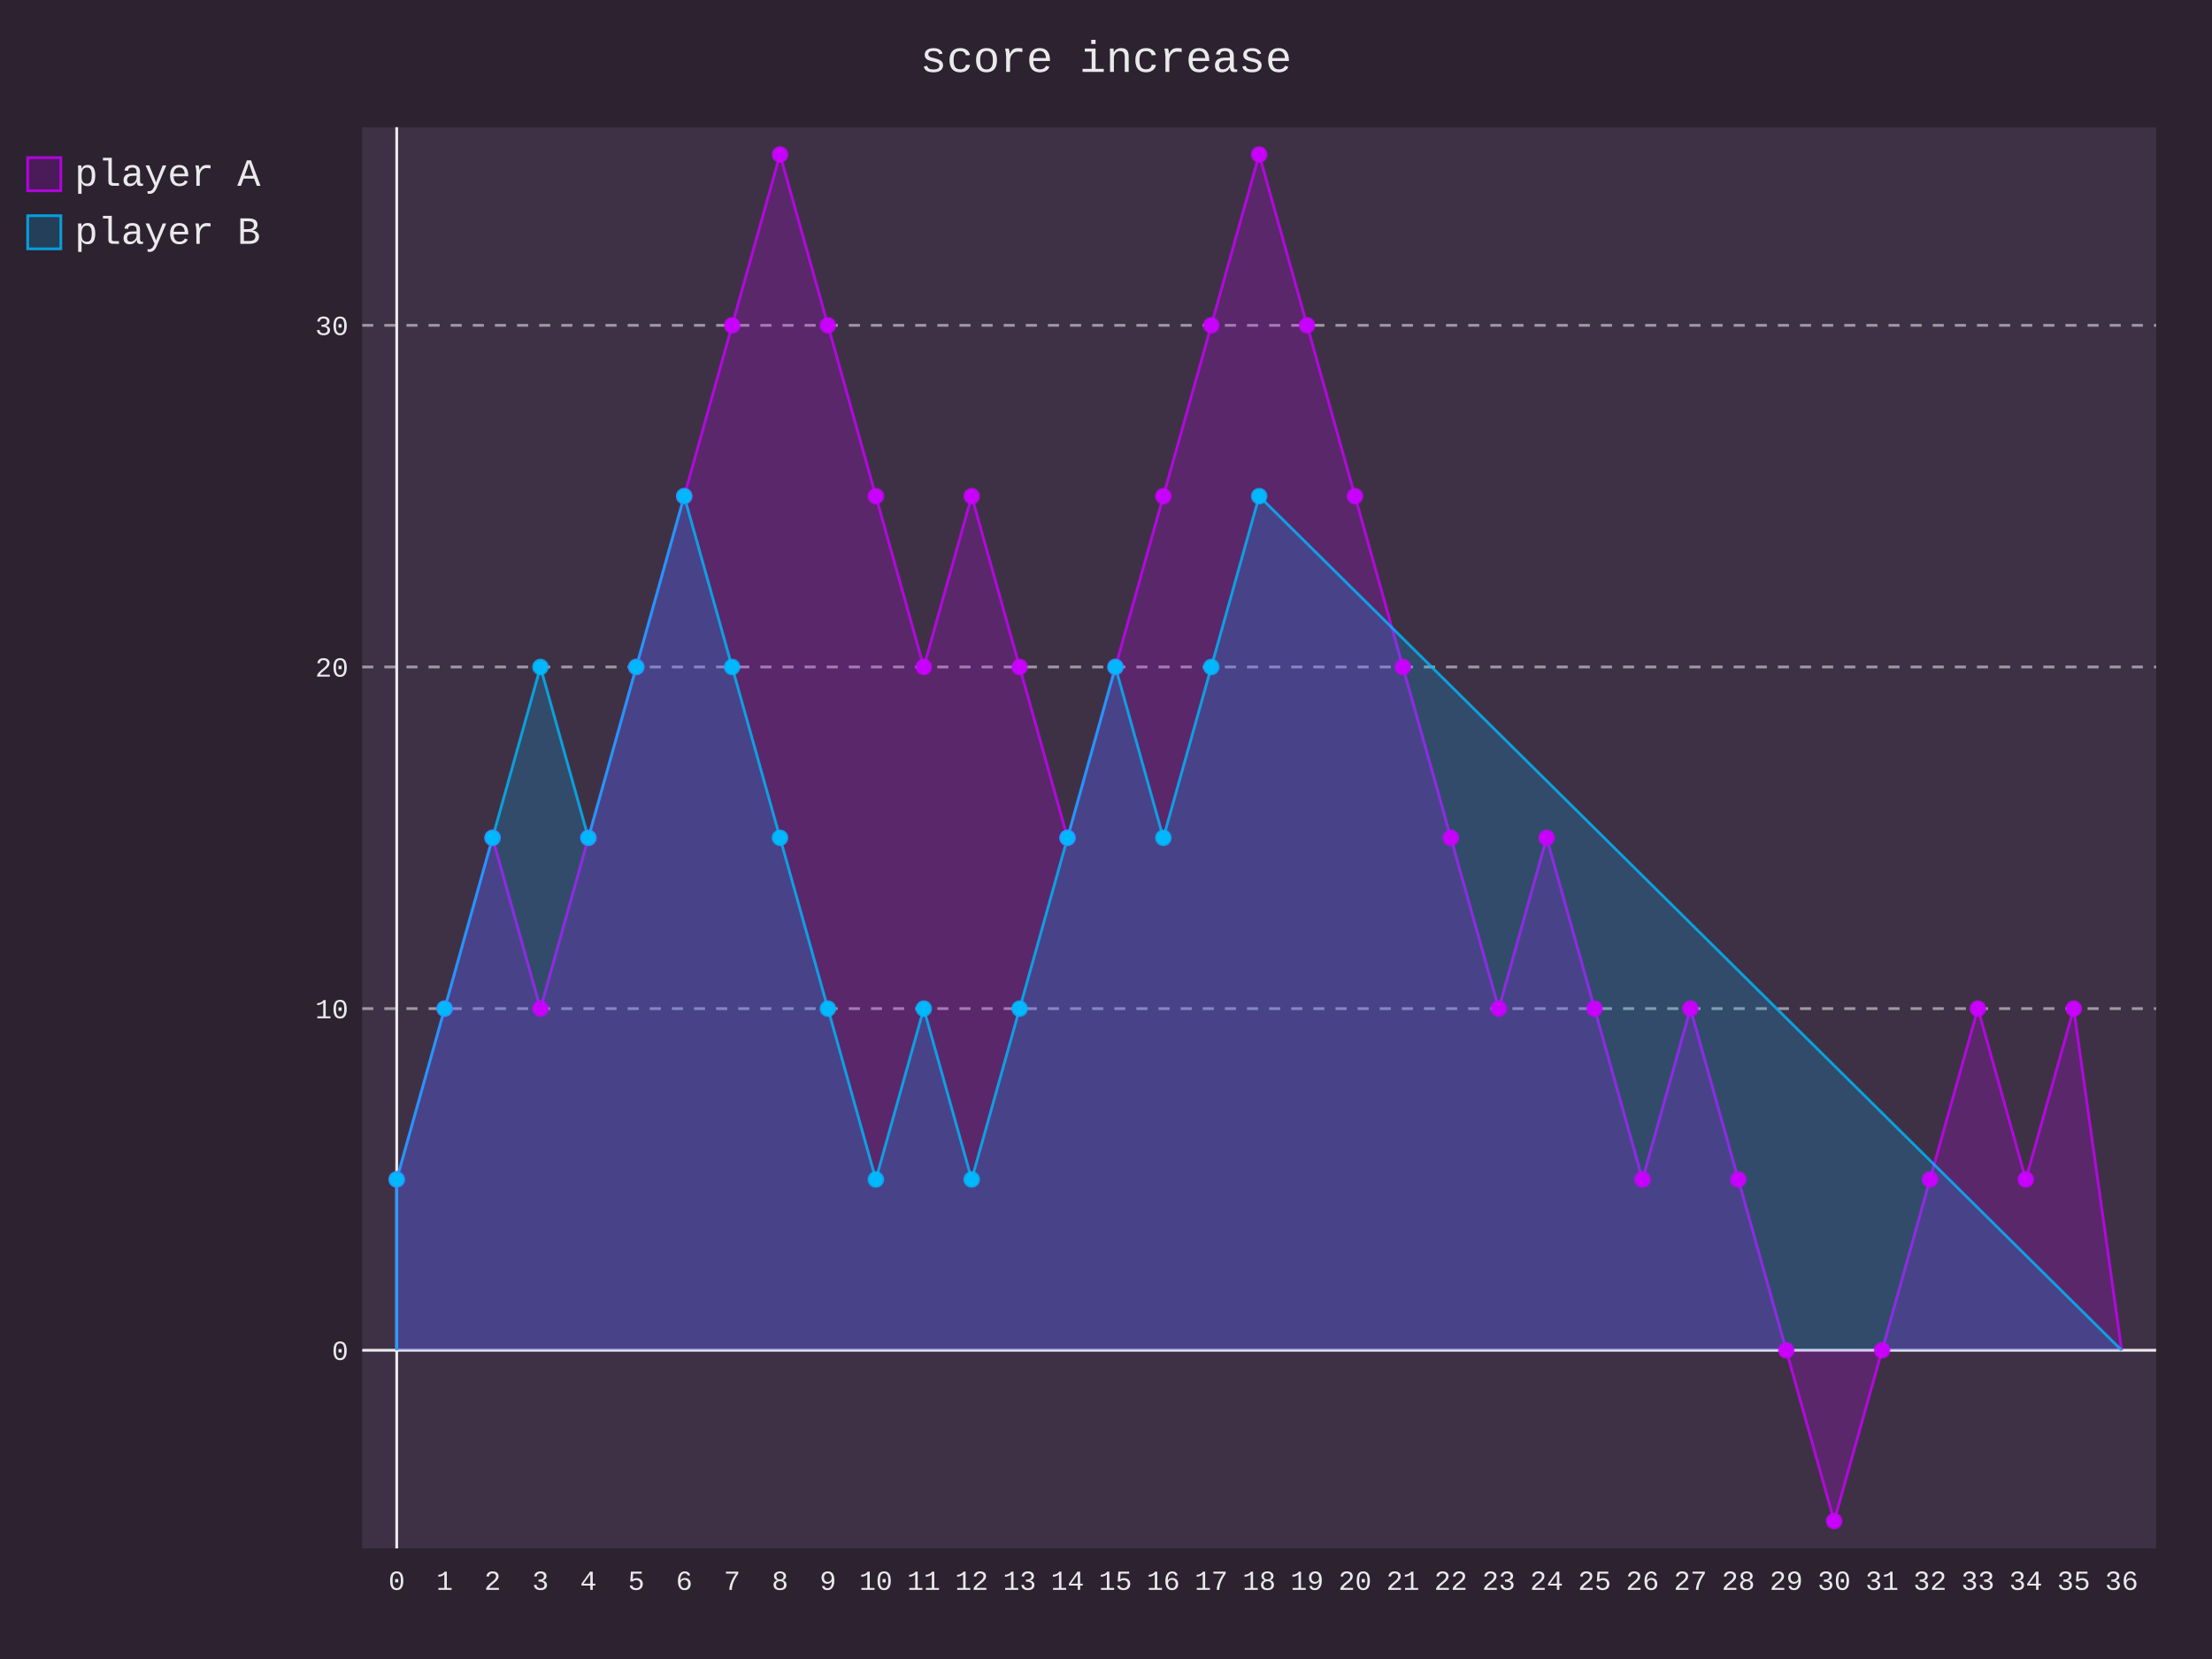
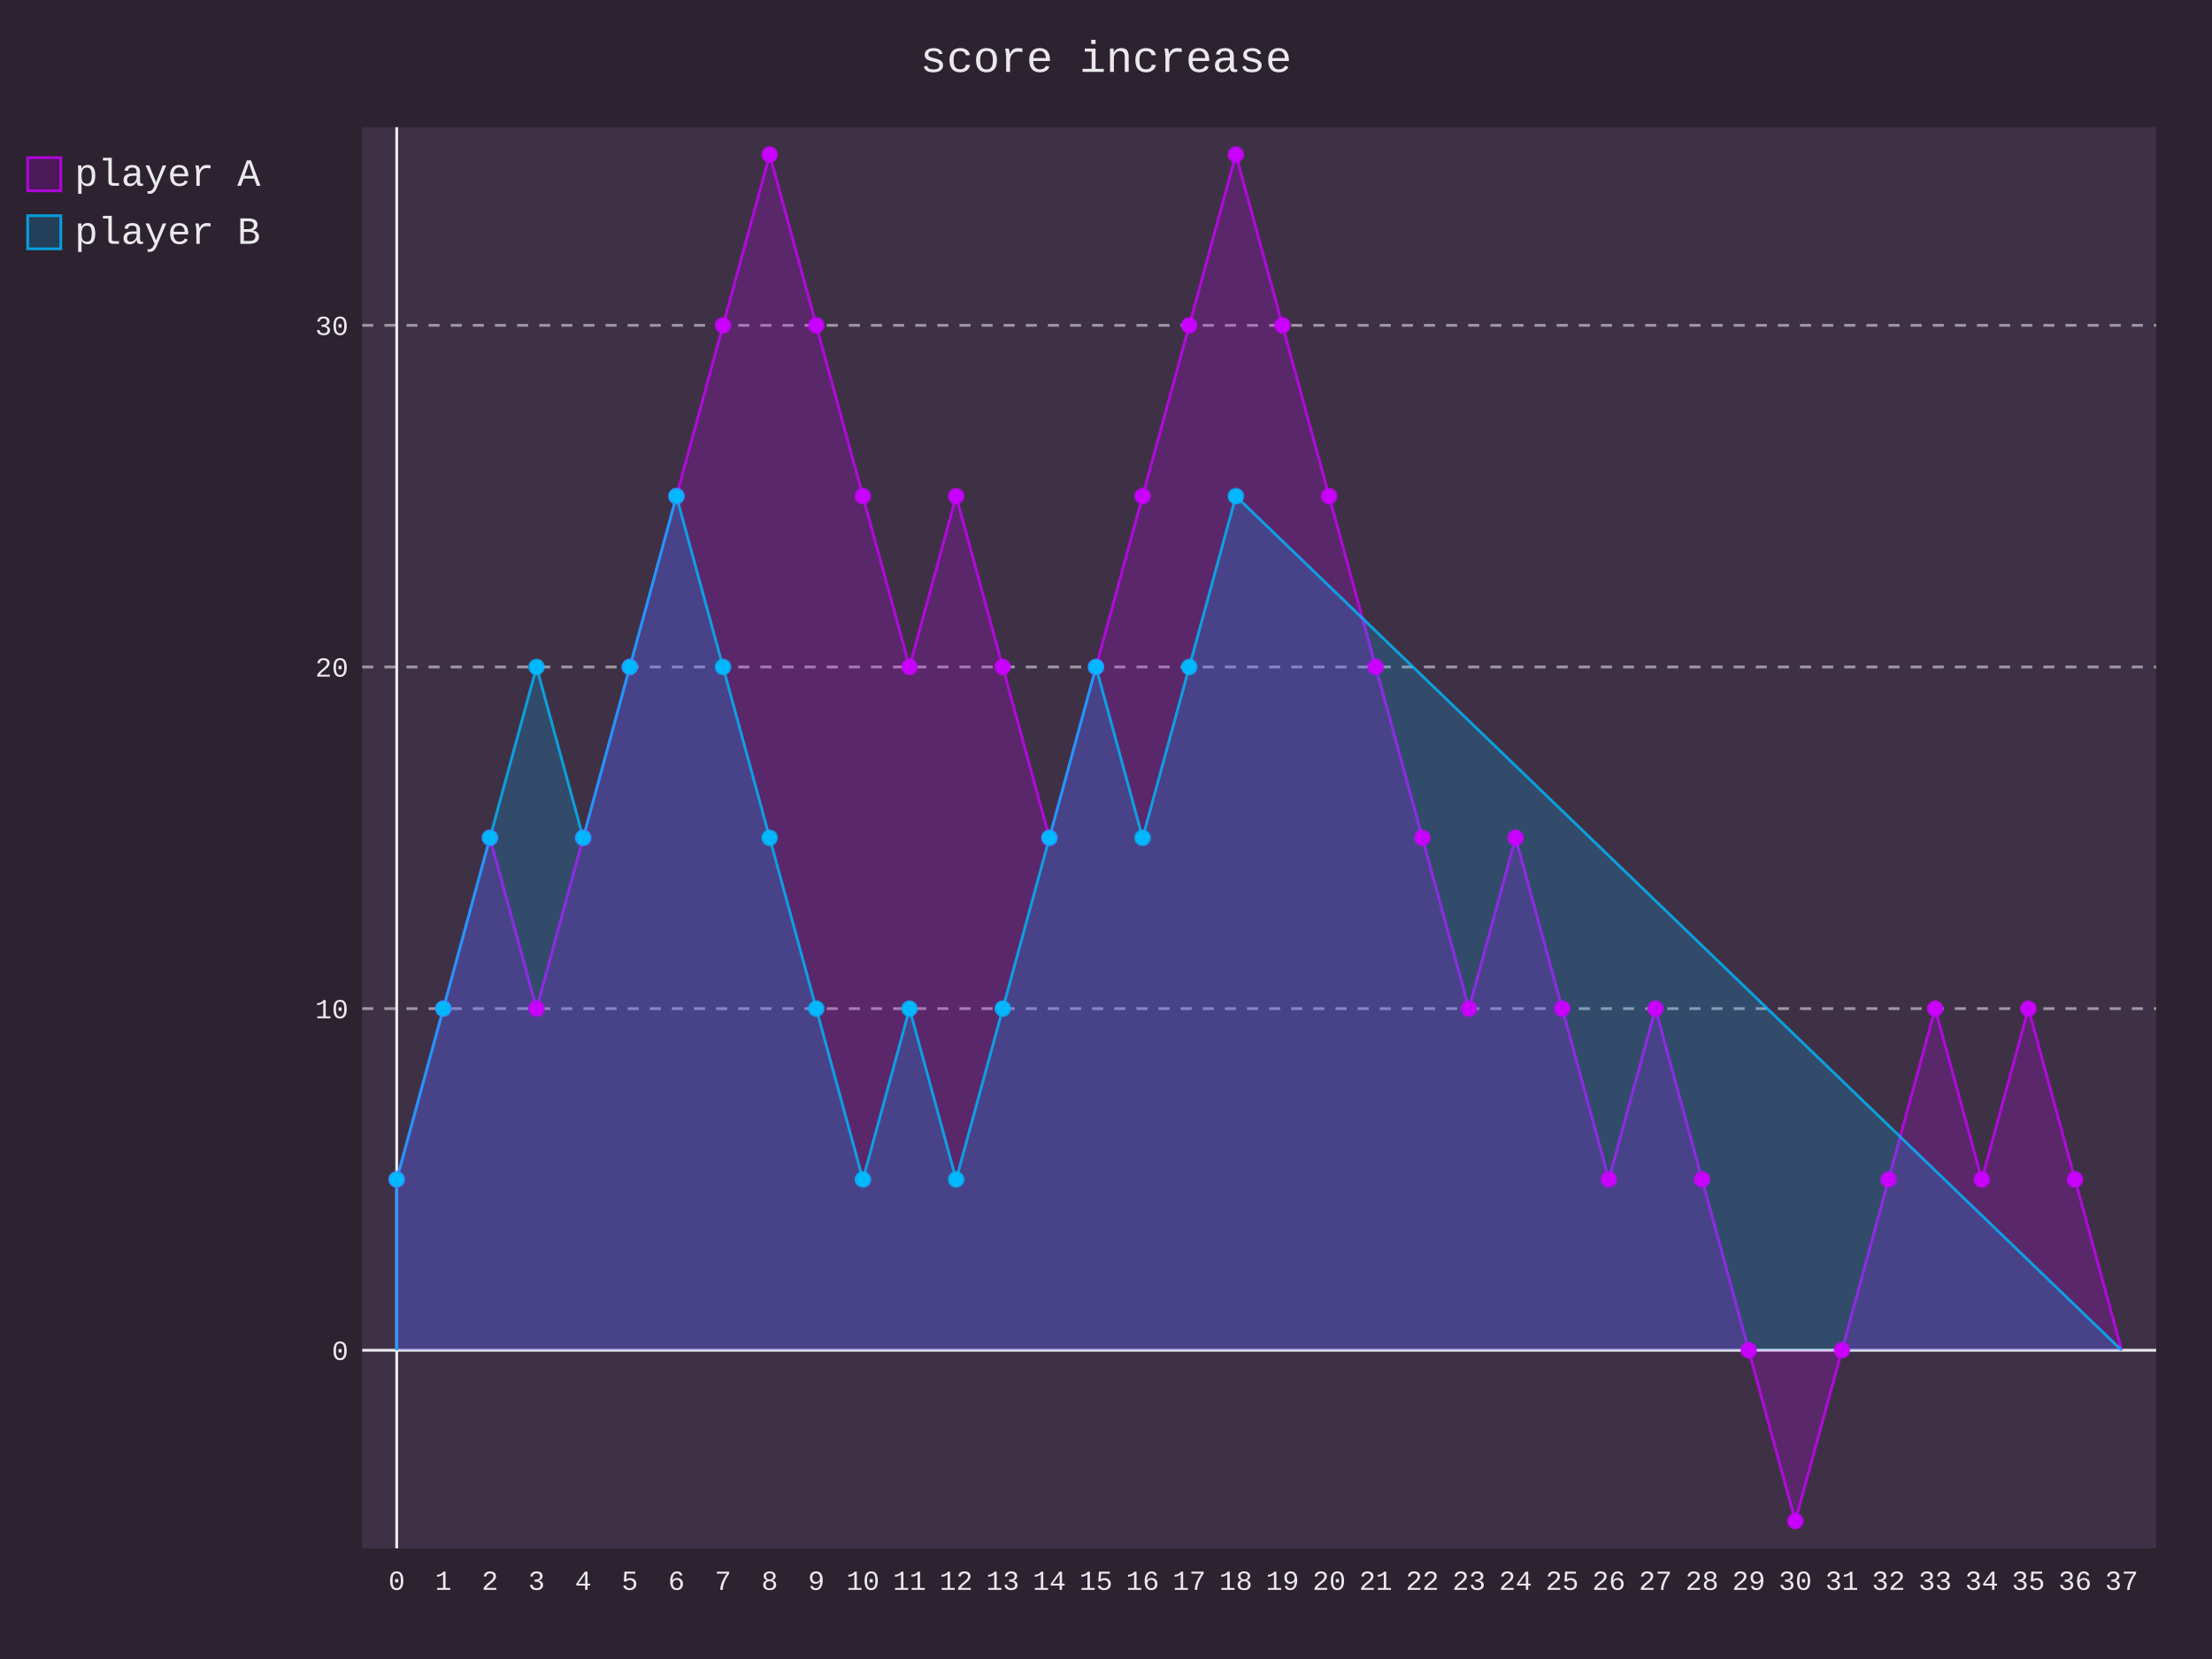
- <svg xmlns="http://www.w3.org/2000/svg" id="chart-20015fca-e5da-44ac-9244-903984d98e91" class="pygal-chart" viewBox="0 0 800 600">
+ <svg xmlns="http://www.w3.org/2000/svg" id="chart-8a2ac926-efad-41d7-865a-6abcc0588b4d" class="pygal-chart" viewBox="0 0 800 600">
  <defs>
-     <style type="text/css">#chart-20015fca-e5da-44ac-9244-903984d98e91{-webkit-user-select:none;-webkit-font-smoothing:antialiased;font-family:Consolas,"Liberation Mono",Menlo,Courier,monospace}#chart-20015fca-e5da-44ac-9244-903984d98e91 .title{font-family:Consolas,"Liberation Mono",Menlo,Courier,monospace;font-size:16px}#chart-20015fca-e5da-44ac-9244-903984d98e91 .legends .legend text{font-family:Consolas,"Liberation Mono",Menlo,Courier,monospace;font-size:14px}#chart-20015fca-e5da-44ac-9244-903984d98e91 .axis text{font-family:Consolas,"Liberation Mono",Menlo,Courier,monospace;font-size:10px}#chart-20015fca-e5da-44ac-9244-903984d98e91 .axis text.major{font-family:Consolas,"Liberation Mono",Menlo,Courier,monospace;font-size:10px}#chart-20015fca-e5da-44ac-9244-903984d98e91 .text-overlay text.value{font-family:Consolas,"Liberation Mono",Menlo,Courier,monospace;font-size:16px}#chart-20015fca-e5da-44ac-9244-903984d98e91 .text-overlay text.label{font-family:Consolas,"Liberation Mono",Menlo,Courier,monospace;font-size:10px}#chart-20015fca-e5da-44ac-9244-903984d98e91 .tooltip{font-family:Consolas,"Liberation Mono",Menlo,Courier,monospace;font-size:14px}#chart-20015fca-e5da-44ac-9244-903984d98e91 text.no_data{font-family:Consolas,"Liberation Mono",Menlo,Courier,monospace;font-size:64px}
- #chart-20015fca-e5da-44ac-9244-903984d98e91{background-color:#2c2230}#chart-20015fca-e5da-44ac-9244-903984d98e91 path,#chart-20015fca-e5da-44ac-9244-903984d98e91 line,#chart-20015fca-e5da-44ac-9244-903984d98e91 rect,#chart-20015fca-e5da-44ac-9244-903984d98e91 circle{-webkit-transition:250ms ease-in;-moz-transition:250ms ease-in;transition:250ms ease-in}#chart-20015fca-e5da-44ac-9244-903984d98e91 .graph &gt; .background{fill:#2c2230}#chart-20015fca-e5da-44ac-9244-903984d98e91 .plot &gt; .background{fill:#3f3145}#chart-20015fca-e5da-44ac-9244-903984d98e91 .graph{fill:rgba(255,255,255,0.9)}#chart-20015fca-e5da-44ac-9244-903984d98e91 text.no_data{fill:rgba(255,255,255,0.9)}#chart-20015fca-e5da-44ac-9244-903984d98e91 .title{fill:rgba(255,255,255,0.9)}#chart-20015fca-e5da-44ac-9244-903984d98e91 .legends .legend text{fill:rgba(255,255,255,0.9)}#chart-20015fca-e5da-44ac-9244-903984d98e91 .legends .legend:hover text{fill:rgba(255,255,255,0.9)}#chart-20015fca-e5da-44ac-9244-903984d98e91 .axis .line{stroke:rgba(255,255,255,0.9)}#chart-20015fca-e5da-44ac-9244-903984d98e91 .axis .guide.line{stroke:rgba(255,255,255,0.5)}#chart-20015fca-e5da-44ac-9244-903984d98e91 .axis .major.line{stroke:rgba(255,255,255,0.9)}#chart-20015fca-e5da-44ac-9244-903984d98e91 .axis text.major{fill:rgba(255,255,255,0.9)}#chart-20015fca-e5da-44ac-9244-903984d98e91 .axis.y .guides:hover .guide.line,#chart-20015fca-e5da-44ac-9244-903984d98e91 .line-graph .axis.x .guides:hover .guide.line,#chart-20015fca-e5da-44ac-9244-903984d98e91 .stackedline-graph .axis.x .guides:hover .guide.line,#chart-20015fca-e5da-44ac-9244-903984d98e91 .xy-graph .axis.x .guides:hover .guide.line{stroke:rgba(255,255,255,0.9)}#chart-20015fca-e5da-44ac-9244-903984d98e91 .axis .guides:hover text{fill:rgba(255,255,255,0.9)}#chart-20015fca-e5da-44ac-9244-903984d98e91 .reactive{fill-opacity:.2;stroke-opacity:.8}#chart-20015fca-e5da-44ac-9244-903984d98e91 .ci{stroke:rgba(255,255,255,0.9)}#chart-20015fca-e5da-44ac-9244-903984d98e91 .reactive.active,#chart-20015fca-e5da-44ac-9244-903984d98e91 .active .reactive{fill-opacity:.7;stroke-opacity:.9;stroke-width:4}#chart-20015fca-e5da-44ac-9244-903984d98e91 .ci .reactive.active{stroke-width:1.5}#chart-20015fca-e5da-44ac-9244-903984d98e91 .series text{fill:rgba(255,255,255,0.9)}#chart-20015fca-e5da-44ac-9244-903984d98e91 .tooltip rect{fill:#3f3145;stroke:rgba(255,255,255,0.9);-webkit-transition:opacity 250ms ease-in;-moz-transition:opacity 250ms ease-in;transition:opacity 250ms ease-in}#chart-20015fca-e5da-44ac-9244-903984d98e91 .tooltip .label{fill:rgba(255,255,255,0.9)}#chart-20015fca-e5da-44ac-9244-903984d98e91 .tooltip .label{fill:rgba(255,255,255,0.9)}#chart-20015fca-e5da-44ac-9244-903984d98e91 .tooltip .legend{font-size:.8em;fill:rgba(255,255,255,0.5)}#chart-20015fca-e5da-44ac-9244-903984d98e91 .tooltip .x_label{font-size:.6em;fill:rgba(255,255,255,0.9)}#chart-20015fca-e5da-44ac-9244-903984d98e91 .tooltip .xlink{font-size:.5em;text-decoration:underline}#chart-20015fca-e5da-44ac-9244-903984d98e91 .tooltip .value{font-size:1.5em}#chart-20015fca-e5da-44ac-9244-903984d98e91 .bound{font-size:.5em}#chart-20015fca-e5da-44ac-9244-903984d98e91 .max-value{font-size:.75em;fill:rgba(255,255,255,0.5)}#chart-20015fca-e5da-44ac-9244-903984d98e91 .map-element{fill:#3f3145;stroke:rgba(255,255,255,0.5) !important}#chart-20015fca-e5da-44ac-9244-903984d98e91 .map-element .reactive{fill-opacity:inherit;stroke-opacity:inherit}#chart-20015fca-e5da-44ac-9244-903984d98e91 .color-0,#chart-20015fca-e5da-44ac-9244-903984d98e91 .color-0 a:visited{stroke:#c900fe;fill:#c900fe}#chart-20015fca-e5da-44ac-9244-903984d98e91 .color-1,#chart-20015fca-e5da-44ac-9244-903984d98e91 .color-1 a:visited{stroke:#01b8fe;fill:#01b8fe}#chart-20015fca-e5da-44ac-9244-903984d98e91 .text-overlay .color-0 text{fill:black}#chart-20015fca-e5da-44ac-9244-903984d98e91 .text-overlay .color-1 text{fill:black}
- #chart-20015fca-e5da-44ac-9244-903984d98e91 text.no_data{text-anchor:middle}#chart-20015fca-e5da-44ac-9244-903984d98e91 .guide.line{fill:none}#chart-20015fca-e5da-44ac-9244-903984d98e91 .centered{text-anchor:middle}#chart-20015fca-e5da-44ac-9244-903984d98e91 .title{text-anchor:middle}#chart-20015fca-e5da-44ac-9244-903984d98e91 .legends .legend text{fill-opacity:1}#chart-20015fca-e5da-44ac-9244-903984d98e91 .axis.x text{text-anchor:middle}#chart-20015fca-e5da-44ac-9244-903984d98e91 .axis.x:not(.web) text[transform]{text-anchor:start}#chart-20015fca-e5da-44ac-9244-903984d98e91 .axis.x:not(.web) text[transform].backwards{text-anchor:end}#chart-20015fca-e5da-44ac-9244-903984d98e91 .axis.y text{text-anchor:end}#chart-20015fca-e5da-44ac-9244-903984d98e91 .axis.y text[transform].backwards{text-anchor:start}#chart-20015fca-e5da-44ac-9244-903984d98e91 .axis.y2 text{text-anchor:start}#chart-20015fca-e5da-44ac-9244-903984d98e91 .axis.y2 text[transform].backwards{text-anchor:end}#chart-20015fca-e5da-44ac-9244-903984d98e91 .axis .guide.line{stroke-dasharray:4,4}#chart-20015fca-e5da-44ac-9244-903984d98e91 .axis .major.guide.line{stroke-dasharray:6,6}#chart-20015fca-e5da-44ac-9244-903984d98e91 .horizontal .axis.y .guide.line,#chart-20015fca-e5da-44ac-9244-903984d98e91 .horizontal .axis.y2 .guide.line,#chart-20015fca-e5da-44ac-9244-903984d98e91 .vertical .axis.x .guide.line{opacity:0}#chart-20015fca-e5da-44ac-9244-903984d98e91 .horizontal .axis.always_show .guide.line,#chart-20015fca-e5da-44ac-9244-903984d98e91 .vertical .axis.always_show .guide.line{opacity:1 !important}#chart-20015fca-e5da-44ac-9244-903984d98e91 .axis.y .guides:hover .guide.line,#chart-20015fca-e5da-44ac-9244-903984d98e91 .axis.y2 .guides:hover .guide.line,#chart-20015fca-e5da-44ac-9244-903984d98e91 .axis.x .guides:hover .guide.line{opacity:1}#chart-20015fca-e5da-44ac-9244-903984d98e91 .axis .guides:hover text{opacity:1}#chart-20015fca-e5da-44ac-9244-903984d98e91 .nofill{fill:none}#chart-20015fca-e5da-44ac-9244-903984d98e91 .subtle-fill{fill-opacity:.2}#chart-20015fca-e5da-44ac-9244-903984d98e91 .dot{stroke-width:1px;fill-opacity:1}#chart-20015fca-e5da-44ac-9244-903984d98e91 .dot.active{stroke-width:5px}#chart-20015fca-e5da-44ac-9244-903984d98e91 .dot.negative{fill:transparent}#chart-20015fca-e5da-44ac-9244-903984d98e91 text,#chart-20015fca-e5da-44ac-9244-903984d98e91 tspan{stroke:none !important}#chart-20015fca-e5da-44ac-9244-903984d98e91 .series text.active{opacity:1}#chart-20015fca-e5da-44ac-9244-903984d98e91 .tooltip rect{fill-opacity:.95;stroke-width:.5}#chart-20015fca-e5da-44ac-9244-903984d98e91 .tooltip text{fill-opacity:1}#chart-20015fca-e5da-44ac-9244-903984d98e91 .showable{visibility:hidden}#chart-20015fca-e5da-44ac-9244-903984d98e91 .showable.shown{visibility:visible}#chart-20015fca-e5da-44ac-9244-903984d98e91 .gauge-background{fill:rgba(229,229,229,1);stroke:none}#chart-20015fca-e5da-44ac-9244-903984d98e91 .bg-lines{stroke:#2c2230;stroke-width:2px}</style>
+     <style type="text/css">#chart-8a2ac926-efad-41d7-865a-6abcc0588b4d{-webkit-user-select:none;-webkit-font-smoothing:antialiased;font-family:Consolas,"Liberation Mono",Menlo,Courier,monospace}#chart-8a2ac926-efad-41d7-865a-6abcc0588b4d .title{font-family:Consolas,"Liberation Mono",Menlo,Courier,monospace;font-size:16px}#chart-8a2ac926-efad-41d7-865a-6abcc0588b4d .legends .legend text{font-family:Consolas,"Liberation Mono",Menlo,Courier,monospace;font-size:14px}#chart-8a2ac926-efad-41d7-865a-6abcc0588b4d .axis text{font-family:Consolas,"Liberation Mono",Menlo,Courier,monospace;font-size:10px}#chart-8a2ac926-efad-41d7-865a-6abcc0588b4d .axis text.major{font-family:Consolas,"Liberation Mono",Menlo,Courier,monospace;font-size:10px}#chart-8a2ac926-efad-41d7-865a-6abcc0588b4d .text-overlay text.value{font-family:Consolas,"Liberation Mono",Menlo,Courier,monospace;font-size:16px}#chart-8a2ac926-efad-41d7-865a-6abcc0588b4d .text-overlay text.label{font-family:Consolas,"Liberation Mono",Menlo,Courier,monospace;font-size:10px}#chart-8a2ac926-efad-41d7-865a-6abcc0588b4d .tooltip{font-family:Consolas,"Liberation Mono",Menlo,Courier,monospace;font-size:14px}#chart-8a2ac926-efad-41d7-865a-6abcc0588b4d text.no_data{font-family:Consolas,"Liberation Mono",Menlo,Courier,monospace;font-size:64px}
+ #chart-8a2ac926-efad-41d7-865a-6abcc0588b4d{background-color:#2c2230}#chart-8a2ac926-efad-41d7-865a-6abcc0588b4d path,#chart-8a2ac926-efad-41d7-865a-6abcc0588b4d line,#chart-8a2ac926-efad-41d7-865a-6abcc0588b4d rect,#chart-8a2ac926-efad-41d7-865a-6abcc0588b4d circle{-webkit-transition:250ms ease-in;-moz-transition:250ms ease-in;transition:250ms ease-in}#chart-8a2ac926-efad-41d7-865a-6abcc0588b4d .graph &gt; .background{fill:#2c2230}#chart-8a2ac926-efad-41d7-865a-6abcc0588b4d .plot &gt; .background{fill:#3f3145}#chart-8a2ac926-efad-41d7-865a-6abcc0588b4d .graph{fill:rgba(255,255,255,0.9)}#chart-8a2ac926-efad-41d7-865a-6abcc0588b4d text.no_data{fill:rgba(255,255,255,0.9)}#chart-8a2ac926-efad-41d7-865a-6abcc0588b4d .title{fill:rgba(255,255,255,0.9)}#chart-8a2ac926-efad-41d7-865a-6abcc0588b4d .legends .legend text{fill:rgba(255,255,255,0.9)}#chart-8a2ac926-efad-41d7-865a-6abcc0588b4d .legends .legend:hover text{fill:rgba(255,255,255,0.9)}#chart-8a2ac926-efad-41d7-865a-6abcc0588b4d .axis .line{stroke:rgba(255,255,255,0.9)}#chart-8a2ac926-efad-41d7-865a-6abcc0588b4d .axis .guide.line{stroke:rgba(255,255,255,0.5)}#chart-8a2ac926-efad-41d7-865a-6abcc0588b4d .axis .major.line{stroke:rgba(255,255,255,0.9)}#chart-8a2ac926-efad-41d7-865a-6abcc0588b4d .axis text.major{fill:rgba(255,255,255,0.9)}#chart-8a2ac926-efad-41d7-865a-6abcc0588b4d .axis.y .guides:hover .guide.line,#chart-8a2ac926-efad-41d7-865a-6abcc0588b4d .line-graph .axis.x .guides:hover .guide.line,#chart-8a2ac926-efad-41d7-865a-6abcc0588b4d .stackedline-graph .axis.x .guides:hover .guide.line,#chart-8a2ac926-efad-41d7-865a-6abcc0588b4d .xy-graph .axis.x .guides:hover .guide.line{stroke:rgba(255,255,255,0.9)}#chart-8a2ac926-efad-41d7-865a-6abcc0588b4d .axis .guides:hover text{fill:rgba(255,255,255,0.9)}#chart-8a2ac926-efad-41d7-865a-6abcc0588b4d .reactive{fill-opacity:.2;stroke-opacity:.8}#chart-8a2ac926-efad-41d7-865a-6abcc0588b4d .ci{stroke:rgba(255,255,255,0.9)}#chart-8a2ac926-efad-41d7-865a-6abcc0588b4d .reactive.active,#chart-8a2ac926-efad-41d7-865a-6abcc0588b4d .active .reactive{fill-opacity:.7;stroke-opacity:.9;stroke-width:4}#chart-8a2ac926-efad-41d7-865a-6abcc0588b4d .ci .reactive.active{stroke-width:1.5}#chart-8a2ac926-efad-41d7-865a-6abcc0588b4d .series text{fill:rgba(255,255,255,0.9)}#chart-8a2ac926-efad-41d7-865a-6abcc0588b4d .tooltip rect{fill:#3f3145;stroke:rgba(255,255,255,0.9);-webkit-transition:opacity 250ms ease-in;-moz-transition:opacity 250ms ease-in;transition:opacity 250ms ease-in}#chart-8a2ac926-efad-41d7-865a-6abcc0588b4d .tooltip .label{fill:rgba(255,255,255,0.9)}#chart-8a2ac926-efad-41d7-865a-6abcc0588b4d .tooltip .label{fill:rgba(255,255,255,0.9)}#chart-8a2ac926-efad-41d7-865a-6abcc0588b4d .tooltip .legend{font-size:.8em;fill:rgba(255,255,255,0.5)}#chart-8a2ac926-efad-41d7-865a-6abcc0588b4d .tooltip .x_label{font-size:.6em;fill:rgba(255,255,255,0.9)}#chart-8a2ac926-efad-41d7-865a-6abcc0588b4d .tooltip .xlink{font-size:.5em;text-decoration:underline}#chart-8a2ac926-efad-41d7-865a-6abcc0588b4d .tooltip .value{font-size:1.5em}#chart-8a2ac926-efad-41d7-865a-6abcc0588b4d .bound{font-size:.5em}#chart-8a2ac926-efad-41d7-865a-6abcc0588b4d .max-value{font-size:.75em;fill:rgba(255,255,255,0.5)}#chart-8a2ac926-efad-41d7-865a-6abcc0588b4d .map-element{fill:#3f3145;stroke:rgba(255,255,255,0.5) !important}#chart-8a2ac926-efad-41d7-865a-6abcc0588b4d .map-element .reactive{fill-opacity:inherit;stroke-opacity:inherit}#chart-8a2ac926-efad-41d7-865a-6abcc0588b4d .color-0,#chart-8a2ac926-efad-41d7-865a-6abcc0588b4d .color-0 a:visited{stroke:#c900fe;fill:#c900fe}#chart-8a2ac926-efad-41d7-865a-6abcc0588b4d .color-1,#chart-8a2ac926-efad-41d7-865a-6abcc0588b4d .color-1 a:visited{stroke:#01b8fe;fill:#01b8fe}#chart-8a2ac926-efad-41d7-865a-6abcc0588b4d .text-overlay .color-0 text{fill:black}#chart-8a2ac926-efad-41d7-865a-6abcc0588b4d .text-overlay .color-1 text{fill:black}
+ #chart-8a2ac926-efad-41d7-865a-6abcc0588b4d text.no_data{text-anchor:middle}#chart-8a2ac926-efad-41d7-865a-6abcc0588b4d .guide.line{fill:none}#chart-8a2ac926-efad-41d7-865a-6abcc0588b4d .centered{text-anchor:middle}#chart-8a2ac926-efad-41d7-865a-6abcc0588b4d .title{text-anchor:middle}#chart-8a2ac926-efad-41d7-865a-6abcc0588b4d .legends .legend text{fill-opacity:1}#chart-8a2ac926-efad-41d7-865a-6abcc0588b4d .axis.x text{text-anchor:middle}#chart-8a2ac926-efad-41d7-865a-6abcc0588b4d .axis.x:not(.web) text[transform]{text-anchor:start}#chart-8a2ac926-efad-41d7-865a-6abcc0588b4d .axis.x:not(.web) text[transform].backwards{text-anchor:end}#chart-8a2ac926-efad-41d7-865a-6abcc0588b4d .axis.y text{text-anchor:end}#chart-8a2ac926-efad-41d7-865a-6abcc0588b4d .axis.y text[transform].backwards{text-anchor:start}#chart-8a2ac926-efad-41d7-865a-6abcc0588b4d .axis.y2 text{text-anchor:start}#chart-8a2ac926-efad-41d7-865a-6abcc0588b4d .axis.y2 text[transform].backwards{text-anchor:end}#chart-8a2ac926-efad-41d7-865a-6abcc0588b4d .axis .guide.line{stroke-dasharray:4,4}#chart-8a2ac926-efad-41d7-865a-6abcc0588b4d .axis .major.guide.line{stroke-dasharray:6,6}#chart-8a2ac926-efad-41d7-865a-6abcc0588b4d .horizontal .axis.y .guide.line,#chart-8a2ac926-efad-41d7-865a-6abcc0588b4d .horizontal .axis.y2 .guide.line,#chart-8a2ac926-efad-41d7-865a-6abcc0588b4d .vertical .axis.x .guide.line{opacity:0}#chart-8a2ac926-efad-41d7-865a-6abcc0588b4d .horizontal .axis.always_show .guide.line,#chart-8a2ac926-efad-41d7-865a-6abcc0588b4d .vertical .axis.always_show .guide.line{opacity:1 !important}#chart-8a2ac926-efad-41d7-865a-6abcc0588b4d .axis.y .guides:hover .guide.line,#chart-8a2ac926-efad-41d7-865a-6abcc0588b4d .axis.y2 .guides:hover .guide.line,#chart-8a2ac926-efad-41d7-865a-6abcc0588b4d .axis.x .guides:hover .guide.line{opacity:1}#chart-8a2ac926-efad-41d7-865a-6abcc0588b4d .axis .guides:hover text{opacity:1}#chart-8a2ac926-efad-41d7-865a-6abcc0588b4d .nofill{fill:none}#chart-8a2ac926-efad-41d7-865a-6abcc0588b4d .subtle-fill{fill-opacity:.2}#chart-8a2ac926-efad-41d7-865a-6abcc0588b4d .dot{stroke-width:1px;fill-opacity:1}#chart-8a2ac926-efad-41d7-865a-6abcc0588b4d .dot.active{stroke-width:5px}#chart-8a2ac926-efad-41d7-865a-6abcc0588b4d .dot.negative{fill:transparent}#chart-8a2ac926-efad-41d7-865a-6abcc0588b4d text,#chart-8a2ac926-efad-41d7-865a-6abcc0588b4d tspan{stroke:none !important}#chart-8a2ac926-efad-41d7-865a-6abcc0588b4d .series text.active{opacity:1}#chart-8a2ac926-efad-41d7-865a-6abcc0588b4d .tooltip rect{fill-opacity:.95;stroke-width:.5}#chart-8a2ac926-efad-41d7-865a-6abcc0588b4d .tooltip text{fill-opacity:1}#chart-8a2ac926-efad-41d7-865a-6abcc0588b4d .showable{visibility:hidden}#chart-8a2ac926-efad-41d7-865a-6abcc0588b4d .showable.shown{visibility:visible}#chart-8a2ac926-efad-41d7-865a-6abcc0588b4d .gauge-background{fill:rgba(229,229,229,1);stroke:none}#chart-8a2ac926-efad-41d7-865a-6abcc0588b4d .bg-lines{stroke:#2c2230;stroke-width:2px}</style>
  </defs>
  <g class="graph line-graph vertical">
    <rect x="0" y="0" width="800" height="600" class="background" />
    <g transform="translate(131, 46)" class="plot">
      <rect x="0" y="0" width="648.8" height="514" class="background" />
      <g class="axis y always_show">
        <g class="guides">
          <path d="M0 442.337 h648.8" class="axis major line" />
          <text x="-5" y="445.837" class="major">0</text>
        </g>
        <g class="guides">
          <path d="M0 318.779 h648.8" class="guide line" />
          <text x="-5" y="322.279" class="">10</text>
        </g>
        <g class="guides">
          <path d="M0 195.221 h648.8" class="guide line" />
          <text x="-5" y="198.721" class="">20</text>
        </g>
        <g class="guides">
          <path d="M0 71.663 h648.8" class="guide line" />
          <text x="-5" y="75.163" class="">30</text>
        </g>
      </g>
      <g class="axis x">
        <g class="guides">
          <path d="M12.477 0 v514" class="axis line" />
          <text x="12.477" y="529.0" class="">0</text>
        </g>
        <g class="guides">
-           <path d="M29.806 0 v514" class="guide line" />
-           <text x="29.806" y="529.0" class="">1</text>
-         </g>
-         <g class="guides">
-           <path d="M47.135 0 v514" class="guide line" />
-           <text x="47.135" y="529.0" class="">2</text>
-         </g>
-         <g class="guides">
-           <path d="M64.464 0 v514" class="guide line" />
-           <text x="64.464" y="529.0" class="">3</text>
-         </g>
-         <g class="guides">
-           <path d="M81.793 0 v514" class="guide line" />
-           <text x="81.793" y="529.0" class="">4</text>
-         </g>
-         <g class="guides">
-           <path d="M99.122 0 v514" class="guide line" />
-           <text x="99.122" y="529.0" class="">5</text>
-         </g>
-         <g class="guides">
-           <path d="M116.451 0 v514" class="guide line" />
-           <text x="116.451" y="529.0" class="">6</text>
-         </g>
-         <g class="guides">
-           <path d="M133.78 0 v514" class="guide line" />
-           <text x="133.78" y="529.0" class="">7</text>
-         </g>
-         <g class="guides">
-           <path d="M151.109 0 v514" class="guide line" />
-           <text x="151.109" y="529.0" class="">8</text>
-         </g>
-         <g class="guides">
-           <path d="M168.438 0 v514" class="guide line" />
-           <text x="168.438" y="529.0" class="">9</text>
-         </g>
-         <g class="guides">
-           <path d="M185.768 0 v514" class="guide line" />
-           <text x="185.768" y="529.0" class="">10</text>
-         </g>
-         <g class="guides">
-           <path d="M203.097 0 v514" class="guide line" />
-           <text x="203.097" y="529.0" class="">11</text>
-         </g>
-         <g class="guides">
-           <path d="M220.426 0 v514" class="guide line" />
-           <text x="220.426" y="529.0" class="">12</text>
-         </g>
-         <g class="guides">
-           <path d="M237.755 0 v514" class="guide line" />
-           <text x="237.755" y="529.0" class="">13</text>
-         </g>
-         <g class="guides">
-           <path d="M255.084 0 v514" class="guide line" />
-           <text x="255.084" y="529.0" class="">14</text>
-         </g>
-         <g class="guides">
-           <path d="M272.413 0 v514" class="guide line" />
-           <text x="272.413" y="529.0" class="">15</text>
-         </g>
-         <g class="guides">
-           <path d="M289.742 0 v514" class="guide line" />
-           <text x="289.742" y="529.0" class="">16</text>
-         </g>
-         <g class="guides">
-           <path d="M307.071 0 v514" class="guide line" />
-           <text x="307.071" y="529.0" class="">17</text>
-         </g>
-         <g class="guides">
-           <path d="M324.4 0 v514" class="guide line" />
-           <text x="324.4" y="529.0" class="">18</text>
-         </g>
-         <g class="guides">
-           <path d="M341.729 0 v514" class="guide line" />
-           <text x="341.729" y="529.0" class="">19</text>
-         </g>
-         <g class="guides">
-           <path d="M359.058 0 v514" class="guide line" />
-           <text x="359.058" y="529.0" class="">20</text>
-         </g>
-         <g class="guides">
-           <path d="M376.387 0 v514" class="guide line" />
-           <text x="376.387" y="529.0" class="">21</text>
-         </g>
-         <g class="guides">
-           <path d="M393.716 0 v514" class="guide line" />
-           <text x="393.716" y="529.0" class="">22</text>
-         </g>
-         <g class="guides">
-           <path d="M411.045 0 v514" class="guide line" />
-           <text x="411.045" y="529.0" class="">23</text>
-         </g>
-         <g class="guides">
-           <path d="M428.374 0 v514" class="guide line" />
-           <text x="428.374" y="529.0" class="">24</text>
-         </g>
-         <g class="guides">
-           <path d="M445.703 0 v514" class="guide line" />
-           <text x="445.703" y="529.0" class="">25</text>
-         </g>
-         <g class="guides">
-           <path d="M463.032 0 v514" class="guide line" />
-           <text x="463.032" y="529.0" class="">26</text>
-         </g>
-         <g class="guides">
-           <path d="M480.362 0 v514" class="guide line" />
-           <text x="480.362" y="529.0" class="">27</text>
-         </g>
-         <g class="guides">
-           <path d="M497.691 0 v514" class="guide line" />
-           <text x="497.691" y="529.0" class="">28</text>
-         </g>
-         <g class="guides">
-           <path d="M515.02 0 v514" class="guide line" />
-           <text x="515.02" y="529.0" class="">29</text>
-         </g>
-         <g class="guides">
-           <path d="M532.349 0 v514" class="guide line" />
-           <text x="532.349" y="529.0" class="">30</text>
-         </g>
-         <g class="guides">
-           <path d="M549.678 0 v514" class="guide line" />
-           <text x="549.678" y="529.0" class="">31</text>
-         </g>
-         <g class="guides">
-           <path d="M567.007 0 v514" class="guide line" />
-           <text x="567.007" y="529.0" class="">32</text>
-         </g>
-         <g class="guides">
-           <path d="M584.336 0 v514" class="guide line" />
-           <text x="584.336" y="529.0" class="">33</text>
-         </g>
-         <g class="guides">
-           <path d="M601.665 0 v514" class="guide line" />
-           <text x="601.665" y="529.0" class="">34</text>
-         </g>
-         <g class="guides">
-           <path d="M618.994 0 v514" class="guide line" />
-           <text x="618.994" y="529.0" class="">35</text>
+           <path d="M29.338 0 v514" class="guide line" />
+           <text x="29.338" y="529.0" class="">1</text>
+         </g>
+         <g class="guides">
+           <path d="M46.198 0 v514" class="guide line" />
+           <text x="46.198" y="529.0" class="">2</text>
+         </g>
+         <g class="guides">
+           <path d="M63.059 0 v514" class="guide line" />
+           <text x="63.059" y="529.0" class="">3</text>
+         </g>
+         <g class="guides">
+           <path d="M79.92 0 v514" class="guide line" />
+           <text x="79.92" y="529.0" class="">4</text>
+         </g>
+         <g class="guides">
+           <path d="M96.78 0 v514" class="guide line" />
+           <text x="96.78" y="529.0" class="">5</text>
+         </g>
+         <g class="guides">
+           <path d="M113.641 0 v514" class="guide line" />
+           <text x="113.641" y="529.0" class="">6</text>
+         </g>
+         <g class="guides">
+           <path d="M130.502 0 v514" class="guide line" />
+           <text x="130.502" y="529.0" class="">7</text>
+         </g>
+         <g class="guides">
+           <path d="M147.363 0 v514" class="guide line" />
+           <text x="147.363" y="529.0" class="">8</text>
+         </g>
+         <g class="guides">
+           <path d="M164.223 0 v514" class="guide line" />
+           <text x="164.223" y="529.0" class="">9</text>
+         </g>
+         <g class="guides">
+           <path d="M181.084 0 v514" class="guide line" />
+           <text x="181.084" y="529.0" class="">10</text>
+         </g>
+         <g class="guides">
+           <path d="M197.945 0 v514" class="guide line" />
+           <text x="197.945" y="529.0" class="">11</text>
+         </g>
+         <g class="guides">
+           <path d="M214.805 0 v514" class="guide line" />
+           <text x="214.805" y="529.0" class="">12</text>
+         </g>
+         <g class="guides">
+           <path d="M231.666 0 v514" class="guide line" />
+           <text x="231.666" y="529.0" class="">13</text>
+         </g>
+         <g class="guides">
+           <path d="M248.527 0 v514" class="guide line" />
+           <text x="248.527" y="529.0" class="">14</text>
+         </g>
+         <g class="guides">
+           <path d="M265.388 0 v514" class="guide line" />
+           <text x="265.388" y="529.0" class="">15</text>
+         </g>
+         <g class="guides">
+           <path d="M282.248 0 v514" class="guide line" />
+           <text x="282.248" y="529.0" class="">16</text>
+         </g>
+         <g class="guides">
+           <path d="M299.109 0 v514" class="guide line" />
+           <text x="299.109" y="529.0" class="">17</text>
+         </g>
+         <g class="guides">
+           <path d="M315.97 0 v514" class="guide line" />
+           <text x="315.97" y="529.0" class="">18</text>
+         </g>
+         <g class="guides">
+           <path d="M332.83 0 v514" class="guide line" />
+           <text x="332.83" y="529.0" class="">19</text>
+         </g>
+         <g class="guides">
+           <path d="M349.691 0 v514" class="guide line" />
+           <text x="349.691" y="529.0" class="">20</text>
+         </g>
+         <g class="guides">
+           <path d="M366.552 0 v514" class="guide line" />
+           <text x="366.552" y="529.0" class="">21</text>
+         </g>
+         <g class="guides">
+           <path d="M383.412 0 v514" class="guide line" />
+           <text x="383.412" y="529.0" class="">22</text>
+         </g>
+         <g class="guides">
+           <path d="M400.273 0 v514" class="guide line" />
+           <text x="400.273" y="529.0" class="">23</text>
+         </g>
+         <g class="guides">
+           <path d="M417.134 0 v514" class="guide line" />
+           <text x="417.134" y="529.0" class="">24</text>
+         </g>
+         <g class="guides">
+           <path d="M433.995 0 v514" class="guide line" />
+           <text x="433.995" y="529.0" class="">25</text>
+         </g>
+         <g class="guides">
+           <path d="M450.855 0 v514" class="guide line" />
+           <text x="450.855" y="529.0" class="">26</text>
+         </g>
+         <g class="guides">
+           <path d="M467.716 0 v514" class="guide line" />
+           <text x="467.716" y="529.0" class="">27</text>
+         </g>
+         <g class="guides">
+           <path d="M484.577 0 v514" class="guide line" />
+           <text x="484.577" y="529.0" class="">28</text>
+         </g>
+         <g class="guides">
+           <path d="M501.437 0 v514" class="guide line" />
+           <text x="501.437" y="529.0" class="">29</text>
+         </g>
+         <g class="guides">
+           <path d="M518.298 0 v514" class="guide line" />
+           <text x="518.298" y="529.0" class="">30</text>
+         </g>
+         <g class="guides">
+           <path d="M535.159 0 v514" class="guide line" />
+           <text x="535.159" y="529.0" class="">31</text>
+         </g>
+         <g class="guides">
+           <path d="M552.02 0 v514" class="guide line" />
+           <text x="552.02" y="529.0" class="">32</text>
+         </g>
+         <g class="guides">
+           <path d="M568.88 0 v514" class="guide line" />
+           <text x="568.88" y="529.0" class="">33</text>
+         </g>
+         <g class="guides">
+           <path d="M585.741 0 v514" class="guide line" />
+           <text x="585.741" y="529.0" class="">34</text>
+         </g>
+         <g class="guides">
+           <path d="M602.602 0 v514" class="guide line" />
+           <text x="602.602" y="529.0" class="">35</text>
+         </g>
+         <g class="guides">
+           <path d="M619.462 0 v514" class="guide line" />
+           <text x="619.462" y="529.0" class="">36</text>
        </g>
        <g class="guides">
          <path d="M636.323 0 v514" class="guide line" />
-           <text x="636.323" y="529.0" class="">36</text>
+           <text x="636.323" y="529.0" class="">37</text>
        </g>
      </g>
      <g class="series serie-0 color-0">
-         <path d="M12.477 442.337 L12.477 380.558 29.806 318.779 47.135 257 64.464 318.779 81.793 257 99.122 195.221 116.451 133.442 133.78 71.663 151.109 9.885 168.438 71.663 185.768 133.442 203.097 195.221 220.426 133.442 237.755 195.221 255.084 257 272.413 195.221 289.742 133.442 307.071 71.663 324.4 9.885 341.729 71.663 359.058 133.442 376.387 195.221 393.716 257 411.045 318.779 428.374 257 445.703 318.779 463.032 380.558 480.362 318.779 497.691 380.558 515.02 442.337 532.349 504.115 549.678 442.337 567.007 380.558 584.336 318.779 601.665 380.558 618.994 318.779 636.323 442.337" class="line reactive" />
+         <path d="M12.477 442.337 L12.477 380.558 29.338 318.779 46.198 257 63.059 318.779 79.92 257 96.78 195.221 113.641 133.442 130.502 71.663 147.363 9.885 164.223 71.663 181.084 133.442 197.945 195.221 214.805 133.442 231.666 195.221 248.527 257 265.388 195.221 282.248 133.442 299.109 71.663 315.97 9.885 332.83 71.663 349.691 133.442 366.552 195.221 383.412 257 400.273 318.779 417.134 257 433.995 318.779 450.855 380.558 467.716 318.779 484.577 380.558 501.437 442.337 518.298 504.115 535.159 442.337 552.02 380.558 568.88 318.779 585.741 380.558 602.602 318.779 619.462 380.558 636.323 442.337" class="line reactive" />
      </g>
      <g class="series serie-1 color-1">
-         <path d="M12.477 442.337 L12.477 380.558 29.806 318.779 47.135 257 64.464 195.221 81.793 257 99.122 195.221 116.451 133.442 133.78 195.221 151.109 257 168.438 318.779 185.768 380.558 203.097 318.779 220.426 380.558 237.755 318.779 255.084 257 272.413 195.221 289.742 257 307.071 195.221 324.4 133.442 636.323 442.337" class="line reactive" />
+         <path d="M12.477 442.337 L12.477 380.558 29.338 318.779 46.198 257 63.059 195.221 79.92 257 96.78 195.221 113.641 133.442 130.502 195.221 147.363 257 164.223 318.779 181.084 380.558 197.945 318.779 214.805 380.558 231.666 318.779 248.527 257 265.388 195.221 282.248 257 299.109 195.221 315.97 133.442 636.323 442.337" class="line reactive" />
      </g>
    </g>
    <g class="titles">
      <text x="400.0" y="26" class="title plot_title">score increase</text>
    </g>
    <g transform="translate(131, 46)" class="plot overlay">
      <g class="series serie-0 color-0">
        <g class="dots">
          <circle cx="12.477" cy="380.558" r="2.5" class="dot reactive tooltip-trigger" />
        </g>
        <g class="dots">
-           <circle cx="29.806" cy="318.779" r="2.5" class="dot reactive tooltip-trigger" />
-         </g>
-         <g class="dots">
-           <circle cx="47.135" cy="257" r="2.5" class="dot reactive tooltip-trigger" />
-         </g>
-         <g class="dots">
-           <circle cx="64.464" cy="318.779" r="2.5" class="dot reactive tooltip-trigger" />
-         </g>
-         <g class="dots">
-           <circle cx="81.793" cy="257" r="2.5" class="dot reactive tooltip-trigger" />
-         </g>
-         <g class="dots">
-           <circle cx="99.122" cy="195.221" r="2.5" class="dot reactive tooltip-trigger" />
-         </g>
-         <g class="dots">
-           <circle cx="116.451" cy="133.442" r="2.5" class="dot reactive tooltip-trigger" />
-         </g>
-         <g class="dots">
-           <circle cx="133.78" cy="71.663" r="2.5" class="dot reactive tooltip-trigger" />
-         </g>
-         <g class="dots">
-           <circle cx="151.109" cy="9.885" r="2.5" class="dot reactive tooltip-trigger" />
-         </g>
-         <g class="dots">
-           <circle cx="168.438" cy="71.663" r="2.5" class="dot reactive tooltip-trigger" />
-         </g>
-         <g class="dots">
-           <circle cx="185.768" cy="133.442" r="2.5" class="dot reactive tooltip-trigger" />
-         </g>
-         <g class="dots">
-           <circle cx="203.097" cy="195.221" r="2.5" class="dot reactive tooltip-trigger" />
-         </g>
-         <g class="dots">
-           <circle cx="220.426" cy="133.442" r="2.5" class="dot reactive tooltip-trigger" />
-         </g>
-         <g class="dots">
-           <circle cx="237.755" cy="195.221" r="2.5" class="dot reactive tooltip-trigger" />
-         </g>
-         <g class="dots">
-           <circle cx="255.084" cy="257" r="2.5" class="dot reactive tooltip-trigger" />
-         </g>
-         <g class="dots">
-           <circle cx="272.413" cy="195.221" r="2.5" class="dot reactive tooltip-trigger" />
-         </g>
-         <g class="dots">
-           <circle cx="289.742" cy="133.442" r="2.5" class="dot reactive tooltip-trigger" />
-         </g>
-         <g class="dots">
-           <circle cx="307.071" cy="71.663" r="2.5" class="dot reactive tooltip-trigger" />
-         </g>
-         <g class="dots">
-           <circle cx="324.4" cy="9.885" r="2.5" class="dot reactive tooltip-trigger" />
-         </g>
-         <g class="dots">
-           <circle cx="341.729" cy="71.663" r="2.5" class="dot reactive tooltip-trigger" />
-         </g>
-         <g class="dots">
-           <circle cx="359.058" cy="133.442" r="2.5" class="dot reactive tooltip-trigger" />
-         </g>
-         <g class="dots">
-           <circle cx="376.387" cy="195.221" r="2.5" class="dot reactive tooltip-trigger" />
-         </g>
-         <g class="dots">
-           <circle cx="393.716" cy="257" r="2.5" class="dot reactive tooltip-trigger" />
-         </g>
-         <g class="dots">
-           <circle cx="411.045" cy="318.779" r="2.5" class="dot reactive tooltip-trigger" />
-         </g>
-         <g class="dots">
-           <circle cx="428.374" cy="257" r="2.5" class="dot reactive tooltip-trigger" />
-         </g>
-         <g class="dots">
-           <circle cx="445.703" cy="318.779" r="2.5" class="dot reactive tooltip-trigger" />
-         </g>
-         <g class="dots">
-           <circle cx="463.032" cy="380.558" r="2.5" class="dot reactive tooltip-trigger" />
-         </g>
-         <g class="dots">
-           <circle cx="480.362" cy="318.779" r="2.5" class="dot reactive tooltip-trigger" />
-         </g>
-         <g class="dots">
-           <circle cx="497.691" cy="380.558" r="2.5" class="dot reactive tooltip-trigger" />
-         </g>
-         <g class="dots">
-           <circle cx="515.02" cy="442.337" r="2.5" class="dot reactive tooltip-trigger" />
-         </g>
-         <g class="dots">
-           <circle cx="532.349" cy="504.115" r="2.5" class="dot reactive tooltip-trigger" />
-         </g>
-         <g class="dots">
-           <circle cx="549.678" cy="442.337" r="2.5" class="dot reactive tooltip-trigger" />
-         </g>
-         <g class="dots">
-           <circle cx="567.007" cy="380.558" r="2.5" class="dot reactive tooltip-trigger" />
-         </g>
-         <g class="dots">
-           <circle cx="584.336" cy="318.779" r="2.5" class="dot reactive tooltip-trigger" />
-         </g>
-         <g class="dots">
-           <circle cx="601.665" cy="380.558" r="2.5" class="dot reactive tooltip-trigger" />
-         </g>
-         <g class="dots">
-           <circle cx="618.994" cy="318.779" r="2.5" class="dot reactive tooltip-trigger" />
+           <circle cx="29.338" cy="318.779" r="2.5" class="dot reactive tooltip-trigger" />
+         </g>
+         <g class="dots">
+           <circle cx="46.198" cy="257" r="2.5" class="dot reactive tooltip-trigger" />
+         </g>
+         <g class="dots">
+           <circle cx="63.059" cy="318.779" r="2.5" class="dot reactive tooltip-trigger" />
+         </g>
+         <g class="dots">
+           <circle cx="79.92" cy="257" r="2.5" class="dot reactive tooltip-trigger" />
+         </g>
+         <g class="dots">
+           <circle cx="96.78" cy="195.221" r="2.5" class="dot reactive tooltip-trigger" />
+         </g>
+         <g class="dots">
+           <circle cx="113.641" cy="133.442" r="2.5" class="dot reactive tooltip-trigger" />
+         </g>
+         <g class="dots">
+           <circle cx="130.502" cy="71.663" r="2.5" class="dot reactive tooltip-trigger" />
+         </g>
+         <g class="dots">
+           <circle cx="147.363" cy="9.885" r="2.5" class="dot reactive tooltip-trigger" />
+         </g>
+         <g class="dots">
+           <circle cx="164.223" cy="71.663" r="2.5" class="dot reactive tooltip-trigger" />
+         </g>
+         <g class="dots">
+           <circle cx="181.084" cy="133.442" r="2.5" class="dot reactive tooltip-trigger" />
+         </g>
+         <g class="dots">
+           <circle cx="197.945" cy="195.221" r="2.5" class="dot reactive tooltip-trigger" />
+         </g>
+         <g class="dots">
+           <circle cx="214.805" cy="133.442" r="2.5" class="dot reactive tooltip-trigger" />
+         </g>
+         <g class="dots">
+           <circle cx="231.666" cy="195.221" r="2.5" class="dot reactive tooltip-trigger" />
+         </g>
+         <g class="dots">
+           <circle cx="248.527" cy="257" r="2.5" class="dot reactive tooltip-trigger" />
+         </g>
+         <g class="dots">
+           <circle cx="265.388" cy="195.221" r="2.5" class="dot reactive tooltip-trigger" />
+         </g>
+         <g class="dots">
+           <circle cx="282.248" cy="133.442" r="2.5" class="dot reactive tooltip-trigger" />
+         </g>
+         <g class="dots">
+           <circle cx="299.109" cy="71.663" r="2.5" class="dot reactive tooltip-trigger" />
+         </g>
+         <g class="dots">
+           <circle cx="315.97" cy="9.885" r="2.5" class="dot reactive tooltip-trigger" />
+         </g>
+         <g class="dots">
+           <circle cx="332.83" cy="71.663" r="2.5" class="dot reactive tooltip-trigger" />
+         </g>
+         <g class="dots">
+           <circle cx="349.691" cy="133.442" r="2.5" class="dot reactive tooltip-trigger" />
+         </g>
+         <g class="dots">
+           <circle cx="366.552" cy="195.221" r="2.5" class="dot reactive tooltip-trigger" />
+         </g>
+         <g class="dots">
+           <circle cx="383.412" cy="257" r="2.5" class="dot reactive tooltip-trigger" />
+         </g>
+         <g class="dots">
+           <circle cx="400.273" cy="318.779" r="2.5" class="dot reactive tooltip-trigger" />
+         </g>
+         <g class="dots">
+           <circle cx="417.134" cy="257" r="2.5" class="dot reactive tooltip-trigger" />
+         </g>
+         <g class="dots">
+           <circle cx="433.995" cy="318.779" r="2.5" class="dot reactive tooltip-trigger" />
+         </g>
+         <g class="dots">
+           <circle cx="450.855" cy="380.558" r="2.5" class="dot reactive tooltip-trigger" />
+         </g>
+         <g class="dots">
+           <circle cx="467.716" cy="318.779" r="2.5" class="dot reactive tooltip-trigger" />
+         </g>
+         <g class="dots">
+           <circle cx="484.577" cy="380.558" r="2.5" class="dot reactive tooltip-trigger" />
+         </g>
+         <g class="dots">
+           <circle cx="501.437" cy="442.337" r="2.5" class="dot reactive tooltip-trigger" />
+         </g>
+         <g class="dots">
+           <circle cx="518.298" cy="504.115" r="2.5" class="dot reactive tooltip-trigger" />
+         </g>
+         <g class="dots">
+           <circle cx="535.159" cy="442.337" r="2.5" class="dot reactive tooltip-trigger" />
+         </g>
+         <g class="dots">
+           <circle cx="552.02" cy="380.558" r="2.5" class="dot reactive tooltip-trigger" />
+         </g>
+         <g class="dots">
+           <circle cx="568.88" cy="318.779" r="2.5" class="dot reactive tooltip-trigger" />
+         </g>
+         <g class="dots">
+           <circle cx="585.741" cy="380.558" r="2.5" class="dot reactive tooltip-trigger" />
+         </g>
+         <g class="dots">
+           <circle cx="602.602" cy="318.779" r="2.5" class="dot reactive tooltip-trigger" />
+         </g>
+         <g class="dots">
+           <circle cx="619.462" cy="380.558" r="2.5" class="dot reactive tooltip-trigger" />
        </g>
      </g>
      <g class="series serie-1 color-1">
        <g class="dots">
          <circle cx="12.477" cy="380.558" r="2.5" class="dot reactive tooltip-trigger" />
        </g>
        <g class="dots">
-           <circle cx="29.806" cy="318.779" r="2.5" class="dot reactive tooltip-trigger" />
-         </g>
-         <g class="dots">
-           <circle cx="47.135" cy="257" r="2.5" class="dot reactive tooltip-trigger" />
-         </g>
-         <g class="dots">
-           <circle cx="64.464" cy="195.221" r="2.5" class="dot reactive tooltip-trigger" />
-         </g>
-         <g class="dots">
-           <circle cx="81.793" cy="257" r="2.5" class="dot reactive tooltip-trigger" />
-         </g>
-         <g class="dots">
-           <circle cx="99.122" cy="195.221" r="2.5" class="dot reactive tooltip-trigger" />
-         </g>
-         <g class="dots">
-           <circle cx="116.451" cy="133.442" r="2.5" class="dot reactive tooltip-trigger" />
-         </g>
-         <g class="dots">
-           <circle cx="133.78" cy="195.221" r="2.5" class="dot reactive tooltip-trigger" />
-         </g>
-         <g class="dots">
-           <circle cx="151.109" cy="257" r="2.5" class="dot reactive tooltip-trigger" />
-         </g>
-         <g class="dots">
-           <circle cx="168.438" cy="318.779" r="2.5" class="dot reactive tooltip-trigger" />
-         </g>
-         <g class="dots">
-           <circle cx="185.768" cy="380.558" r="2.5" class="dot reactive tooltip-trigger" />
-         </g>
-         <g class="dots">
-           <circle cx="203.097" cy="318.779" r="2.5" class="dot reactive tooltip-trigger" />
-         </g>
-         <g class="dots">
-           <circle cx="220.426" cy="380.558" r="2.5" class="dot reactive tooltip-trigger" />
-         </g>
-         <g class="dots">
-           <circle cx="237.755" cy="318.779" r="2.5" class="dot reactive tooltip-trigger" />
-         </g>
-         <g class="dots">
-           <circle cx="255.084" cy="257" r="2.5" class="dot reactive tooltip-trigger" />
-         </g>
-         <g class="dots">
-           <circle cx="272.413" cy="195.221" r="2.5" class="dot reactive tooltip-trigger" />
-         </g>
-         <g class="dots">
-           <circle cx="289.742" cy="257" r="2.5" class="dot reactive tooltip-trigger" />
-         </g>
-         <g class="dots">
-           <circle cx="307.071" cy="195.221" r="2.5" class="dot reactive tooltip-trigger" />
-         </g>
-         <g class="dots">
-           <circle cx="324.4" cy="133.442" r="2.5" class="dot reactive tooltip-trigger" />
+           <circle cx="29.338" cy="318.779" r="2.5" class="dot reactive tooltip-trigger" />
+         </g>
+         <g class="dots">
+           <circle cx="46.198" cy="257" r="2.5" class="dot reactive tooltip-trigger" />
+         </g>
+         <g class="dots">
+           <circle cx="63.059" cy="195.221" r="2.5" class="dot reactive tooltip-trigger" />
+         </g>
+         <g class="dots">
+           <circle cx="79.92" cy="257" r="2.5" class="dot reactive tooltip-trigger" />
+         </g>
+         <g class="dots">
+           <circle cx="96.78" cy="195.221" r="2.5" class="dot reactive tooltip-trigger" />
+         </g>
+         <g class="dots">
+           <circle cx="113.641" cy="133.442" r="2.5" class="dot reactive tooltip-trigger" />
+         </g>
+         <g class="dots">
+           <circle cx="130.502" cy="195.221" r="2.5" class="dot reactive tooltip-trigger" />
+         </g>
+         <g class="dots">
+           <circle cx="147.363" cy="257" r="2.5" class="dot reactive tooltip-trigger" />
+         </g>
+         <g class="dots">
+           <circle cx="164.223" cy="318.779" r="2.5" class="dot reactive tooltip-trigger" />
+         </g>
+         <g class="dots">
+           <circle cx="181.084" cy="380.558" r="2.5" class="dot reactive tooltip-trigger" />
+         </g>
+         <g class="dots">
+           <circle cx="197.945" cy="318.779" r="2.5" class="dot reactive tooltip-trigger" />
+         </g>
+         <g class="dots">
+           <circle cx="214.805" cy="380.558" r="2.5" class="dot reactive tooltip-trigger" />
+         </g>
+         <g class="dots">
+           <circle cx="231.666" cy="318.779" r="2.5" class="dot reactive tooltip-trigger" />
+         </g>
+         <g class="dots">
+           <circle cx="248.527" cy="257" r="2.5" class="dot reactive tooltip-trigger" />
+         </g>
+         <g class="dots">
+           <circle cx="265.388" cy="195.221" r="2.5" class="dot reactive tooltip-trigger" />
+         </g>
+         <g class="dots">
+           <circle cx="282.248" cy="257" r="2.5" class="dot reactive tooltip-trigger" />
+         </g>
+         <g class="dots">
+           <circle cx="299.109" cy="195.221" r="2.5" class="dot reactive tooltip-trigger" />
+         </g>
+         <g class="dots">
+           <circle cx="315.97" cy="133.442" r="2.5" class="dot reactive tooltip-trigger" />
        </g>
      </g>
    </g>
    <g transform="translate(131, 46)" class="plot text-overlay">
      <g class="series serie-0 color-0" />
      <g class="series serie-1 color-1" />
    </g>
    <g transform="translate(131, 46)" class="plot tooltip-overlay">
      <g transform="translate(0 0)" style="opacity: 0" class="tooltip">
        <rect rx="0" ry="0" width="0" height="0" class="tooltip-box" />
        <g class="text" />
      </g>
    </g>
    <g transform="translate(10, 56)" class="legends">
      <g id="activate-serie-0" class="legend reactive activate-serie">
        <rect x="0.0" y="1.0" width="12" height="12" class="color-0 reactive" />
        <text x="17.0" y="11.2">player A</text>
      </g>
      <g id="activate-serie-1" class="legend reactive activate-serie">
        <rect x="0.0" y="22.0" width="12" height="12" class="color-1 reactive" />
        <text x="17.0" y="32.2">player B</text>
      </g>
    </g>
    <g transform="translate(790, 56)" class="legends" />
  </g>
</svg>
